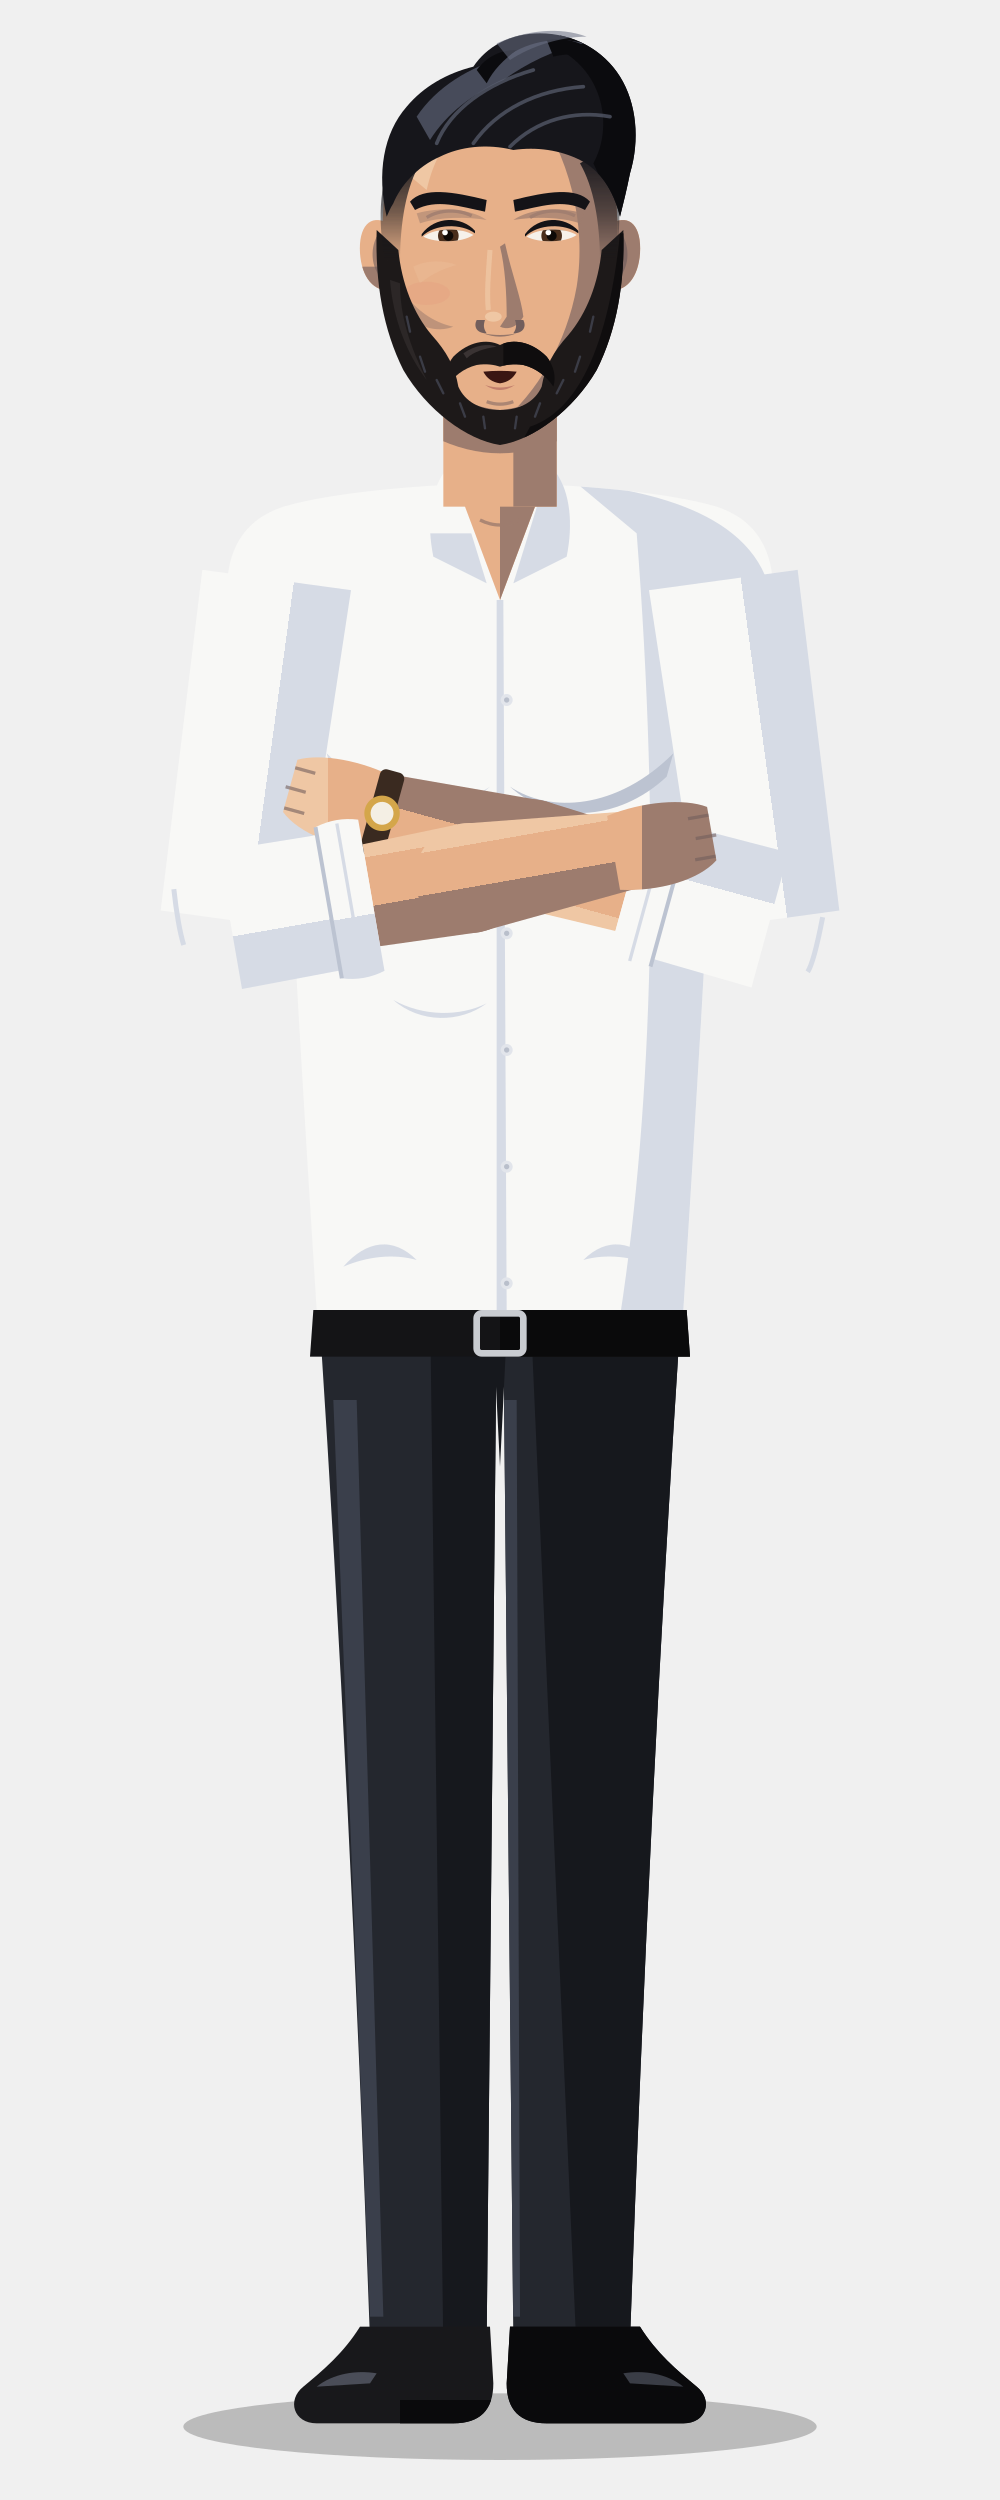
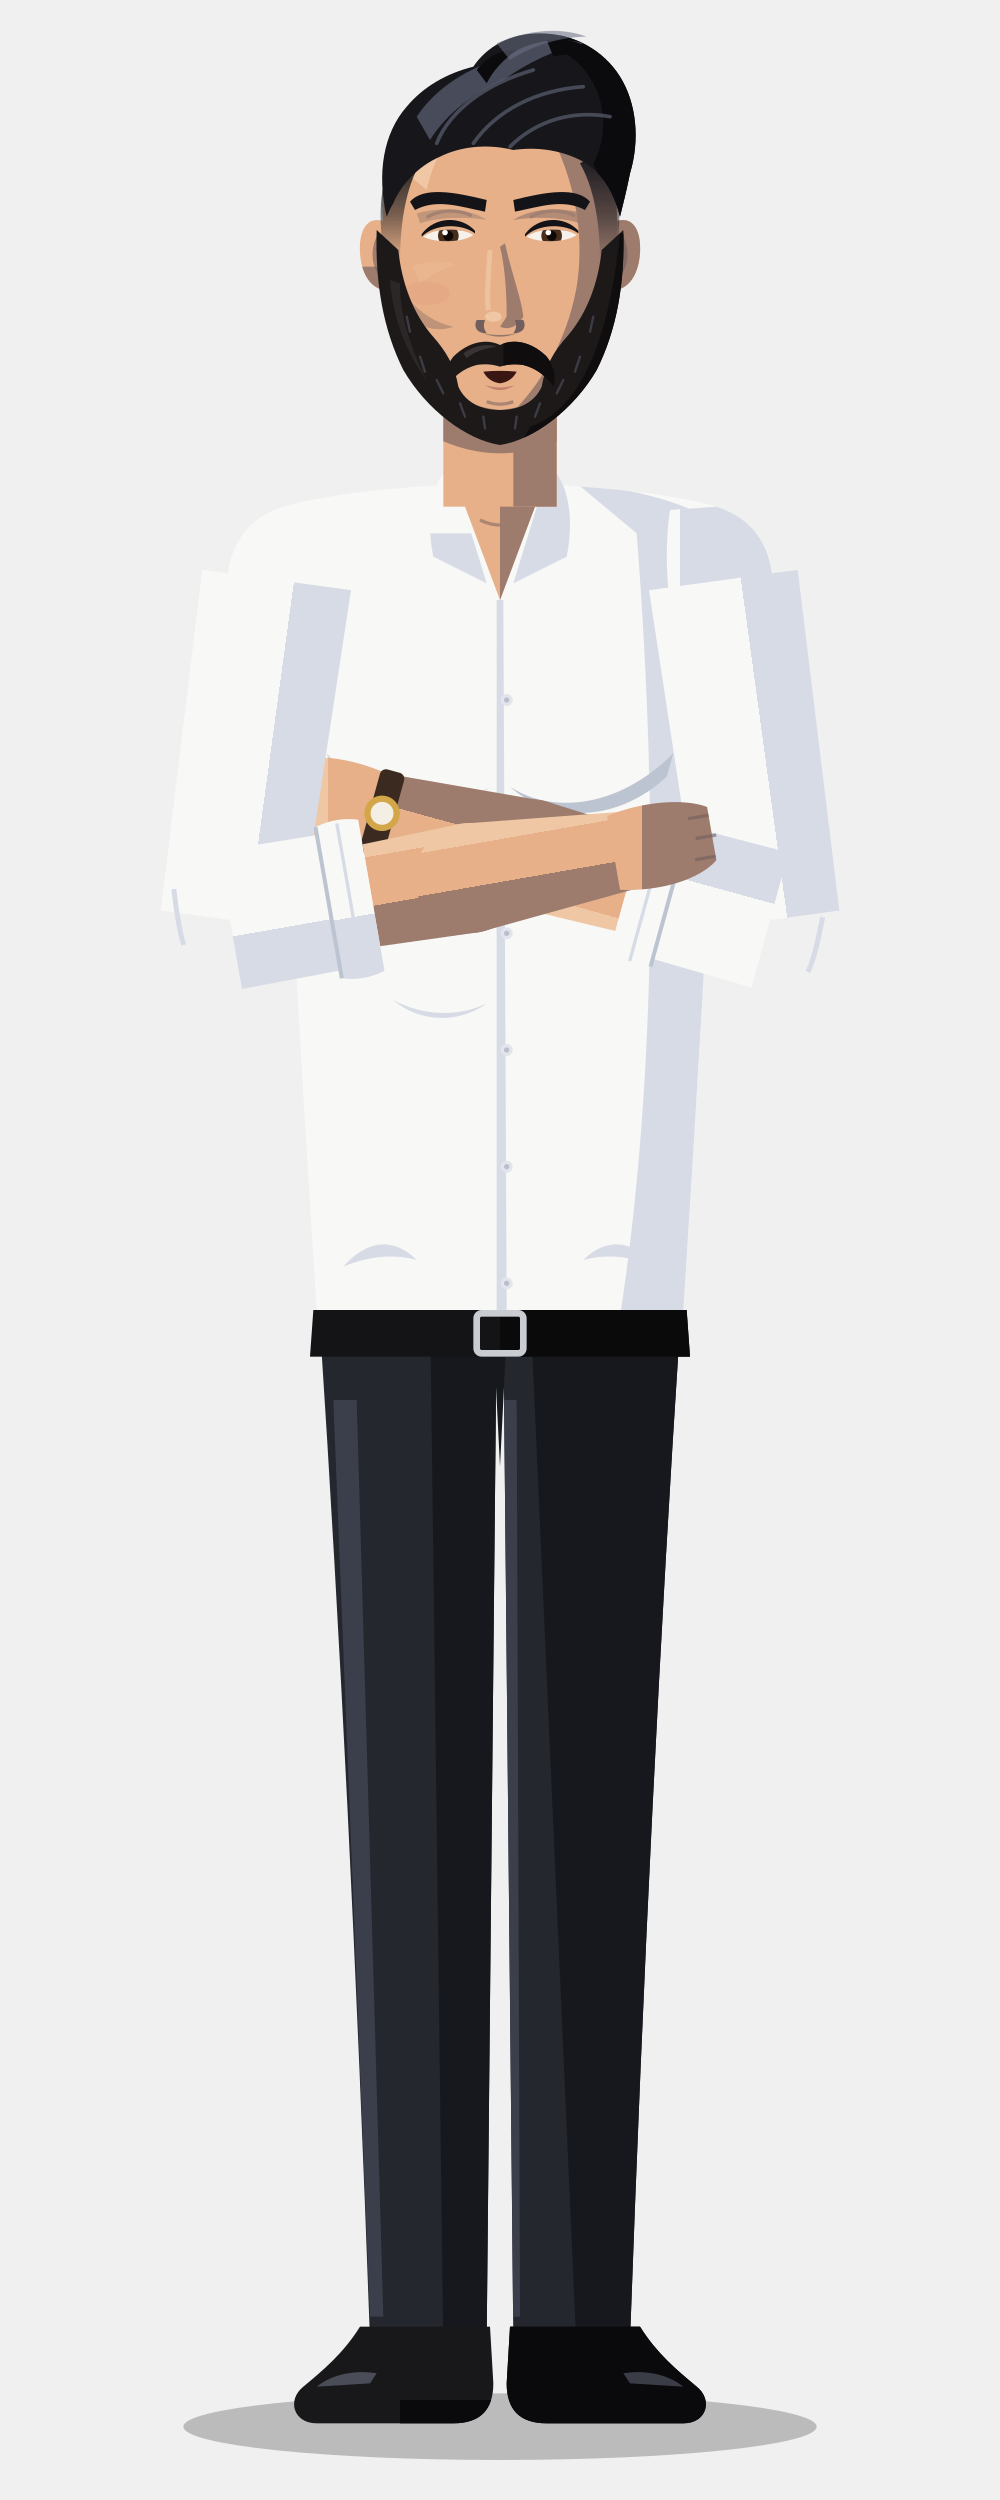
<svg xmlns="http://www.w3.org/2000/svg" viewBox="0 0 600 1500" width="600" height="1500">
  <defs>
    <linearGradient id="fade" x1="0" y1="0" x2="0" y2="1">
      <stop offset="0" stop-color="#16161b" stop-opacity="1" />
      <stop offset="0.55" stop-color="#16161b" stop-opacity="0.55" />
      <stop offset="1" stop-color="#16161b" stop-opacity="0" />
    </linearGradient>
    <clipPath id="c1">
      <path d="M192,796 L298,796 L292,1404 L222,1404 C214,1180 204,980 192,796 Z" />
    </clipPath>
    <clipPath id="c2">
      <path d="M 408,796 L 302,796 L 308,1404 L 378,1404 C 386,1180 396,980 408,796 Z" />
    </clipPath>
    <clipPath id="c3">
      <path d="M216,1396 L294,1396 L296,1430 C296,1446 288,1454 272,1454 L190,1454 C176,1454 172,1440 182,1432 C194,1422 206,1412 216,1396 Z" />
    </clipPath>
    <clipPath id="c4">
      <path d="M 384,1396 L 306,1396 L 304,1430 C 304,1446 312,1454 328,1454 L 410,1454 C 424,1454 428,1440 418,1432 C 406,1422 394,1412 384,1396 Z" />
    </clipPath>
    <clipPath id="c5">
      <path d="M300,290 C268,290 204,294 170,304 C146,312 136,330 136,356 L140,404 C148,432 162,452 172,470 C176,560 182,660 190,786 L410,786 C418,660 424,560 428,470 C438,452 452,432 460,404 L464,356 C464,330 454,312 430,304 C396,294 332,290 300,290 Z" />
    </clipPath>
    <clipPath id="c6">
      <path d="M276,296 L324,296 L300,360 Z" />
    </clipPath>
    <clipPath id="c7">
      <path d="M266,284 C258,296 256,314 260,334 L292,350 L276,298 Z" />
    </clipPath>
    <clipPath id="c8">
      <path d="M 334,284 C 342,296 344,314 340,334 L 308,350 L 324,298 Z" />
    </clipPath>
    <clipPath id="c9">
      <path d="M188,786 L412,786 L414,814 L186,814 Z" />
    </clipPath>
-     <linearGradient id="g10" gradientUnits="userSpaceOnUse" x1="404.9" y1="455.9" x2="491.1" y2="444.1">
-       <stop offset="0" stop-color="#f8f8f6" />
-       <stop offset="0.62" stop-color="#f8f8f6" />
-       <stop offset="0.62" stop-color="#d6dbe5" />
-       <stop offset="1" stop-color="#d6dbe5" />
-     </linearGradient>
-     <linearGradient id="g11" gradientUnits="userSpaceOnUse" x1="108.9" y1="444.1" x2="195.1" y2="455.9">
-       <stop offset="0" stop-color="#f8f8f6" />
-       <stop offset="0.62" stop-color="#f8f8f6" />
-       <stop offset="0.62" stop-color="#d6dbe5" />
-       <stop offset="1" stop-color="#d6dbe5" />
-     </linearGradient>
-     <linearGradient id="g12" gradientUnits="userSpaceOnUse" x1="339.4" y1="551.5" x2="356.4" y2="489.8">
-       <stop offset="0" stop-color="#efc7a4" />
-       <stop offset="0.14" stop-color="#efc7a4" />
-       <stop offset="0.14" stop-color="#e7b089" />
-       <stop offset="0.6" stop-color="#e7b089" />
-       <stop offset="0.6" stop-color="#9d7c6e" />
-       <stop offset="1" stop-color="#9d7c6e" />
-     </linearGradient>
-     <linearGradient id="g13" gradientUnits="userSpaceOnUse" x1="256.1" y1="523.9" x2="270.7" y2="470.9">
-       <stop offset="0" stop-color="#efc7a4" />
-       <stop offset="0.14" stop-color="#efc7a4" />
-       <stop offset="0.14" stop-color="#e7b089" />
-       <stop offset="0.6" stop-color="#e7b089" />
-       <stop offset="0.6" stop-color="#9d7c6e" />
-       <stop offset="1" stop-color="#9d7c6e" />
-     </linearGradient>
-     <linearGradient id="g14" gradientUnits="userSpaceOnUse" x1="415.0" y1="582.1" x2="437.0" y2="502.1">
-       <stop offset="0" stop-color="#f8f8f6" />
-       <stop offset="0.62" stop-color="#f8f8f6" />
-       <stop offset="0.62" stop-color="#d6dbe5" />
-       <stop offset="1" stop-color="#d6dbe5" />
-     </linearGradient>
-     <linearGradient id="g15" gradientUnits="userSpaceOnUse" x1="377.8" y1="576.6" x2="402.2" y2="487.8">
-       <stop offset="0" stop-color="#f8f8f6" />
-       <stop offset="0.62" stop-color="#f8f8f6" />
-       <stop offset="0.62" stop-color="#d6dbe5" />
-       <stop offset="1" stop-color="#d6dbe5" />
-     </linearGradient>
-     <linearGradient id="g16" gradientUnits="userSpaceOnUse" x1="-7.4" y1="27.0" x2="7.4" y2="-27.0">
-       <stop offset="0" stop-color="#efc7a4" />
-       <stop offset="0.14" stop-color="#efc7a4" />
-       <stop offset="0.14" stop-color="#e7b089" />
-       <stop offset="0.6" stop-color="#e7b089" />
-       <stop offset="0.6" stop-color="#9d7c6e" />
-       <stop offset="1" stop-color="#9d7c6e" />
-     </linearGradient>
-     <linearGradient id="g17" gradientUnits="userSpaceOnUse" x1="246.9" y1="500.5" x2="257.9" y2="563.5">
-       <stop offset="0" stop-color="#efc7a4" />
-       <stop offset="0.14" stop-color="#efc7a4" />
-       <stop offset="0.14" stop-color="#e7b089" />
-       <stop offset="0.6" stop-color="#e7b089" />
-       <stop offset="0.6" stop-color="#9d7c6e" />
-       <stop offset="1" stop-color="#9d7c6e" />
-     </linearGradient>
-     <linearGradient id="g18" gradientUnits="userSpaceOnUse" x1="332.1" y1="490.1" x2="341.6" y2="544.3">
-       <stop offset="0" stop-color="#efc7a4" />
-       <stop offset="0.14" stop-color="#efc7a4" />
-       <stop offset="0.14" stop-color="#e7b089" />
-       <stop offset="0.6" stop-color="#e7b089" />
-       <stop offset="0.6" stop-color="#9d7c6e" />
-       <stop offset="1" stop-color="#9d7c6e" />
-     </linearGradient>
-     <linearGradient id="g19" gradientUnits="userSpaceOnUse" x1="166.8" y1="504.8" x2="181.2" y2="586.6">
-       <stop offset="0" stop-color="#f8f8f6" />
-       <stop offset="0.62" stop-color="#f8f8f6" />
-       <stop offset="0.62" stop-color="#d6dbe5" />
-       <stop offset="1" stop-color="#d6dbe5" />
-     </linearGradient>
-     <linearGradient id="g20" gradientUnits="userSpaceOnUse" x1="202.1" y1="494.1" x2="217.9" y2="584.7">
-       <stop offset="0" stop-color="#f8f8f6" />
-       <stop offset="0.62" stop-color="#f8f8f6" />
-       <stop offset="0.62" stop-color="#d6dbe5" />
-       <stop offset="1" stop-color="#d6dbe5" />
-     </linearGradient>
-     <linearGradient id="g21" gradientUnits="userSpaceOnUse" x1="4.8" y1="-27.6" x2="-4.8" y2="27.6">
-       <stop offset="0" stop-color="#efc7a4" />
-       <stop offset="0.14" stop-color="#efc7a4" />
-       <stop offset="0.14" stop-color="#e7b089" />
-       <stop offset="0.6" stop-color="#e7b089" />
-       <stop offset="0.6" stop-color="#9d7c6e" />
-       <stop offset="1" stop-color="#9d7c6e" />
-     </linearGradient>
-     <clipPath id="c22">
+     <clipPath id="c10">
+       <path d="M170,304 C146,312 136,330 136,356 L140,404 C152,410 174,406 190,392 C200,370 202,332 198,306 Z" />
+     </clipPath>
+     <clipPath id="c11">
+       <path d="M 430,304 C 454,312 464,330 464,356 L 460,404 C 448,410 426,406 410,392 C 400,370 398,332 402,306 Z" />
+     </clipPath>
+     <clipPath id="c12">
      <path d="M233,134 C222,128 215,136 216,152 C217,166 224,176 236,174 Z" />
    </clipPath>
-     <clipPath id="c23">
+     <clipPath id="c13">
      <path d="M 367,134 C 378,128 385,136 384,152 C 383,166 376,176 364,174 Z" />
    </clipPath>
-     <clipPath id="c24">
+     <clipPath id="c14">
      <path d="M266,220 L266,304 L334,304 L334,220 Z" />
    </clipPath>
-     <clipPath id="c25">
+     <clipPath id="c15">
      <path d="M300,64 C341,64 369,88 370,126 C372,152 368,176 360,196 L351,214 C340,232 322,244 300,246 C278,244 260,232 249,214 L240,196 C232,176 228,152 230,126 C231,88 259,64 300,64 Z" />
    </clipPath>
-     <clipPath id="c26">
+     <clipPath id="c16">
      <path d="M254,142 C261,136.5 277,136.5 284,141 C277,145.85 261,145.85 254,142 Z" />
    </clipPath>
-     <clipPath id="c27">
+     <clipPath id="c17">
      <path d="M316,142 C323,136.5 339,136.5 346,141 C339,145.85 323,145.85 316,142 Z" />
    </clipPath>
-     <clipPath id="c28">
+     <clipPath id="c18">
      <path d="M226,138 C225,170 230,198 242,222 C256,246 280,264 300,267 C320,264 344,246 358,222 C370,198 375,170 374,138 L361,150 C359,170 352,188 341,201 C332,211 327,220 325,232 C321,241 312,246 300,246 C288,246 279,241 275,232 C273,220 268,211 259,201 C248,188 241,170 239,150 Z" />
    </clipPath>
-     <clipPath id="c29">
+     <clipPath id="c19">
      <path d="M272,214 C281,205 292,203 300,207 C308,203 319,205 328,214 C332,219 334,226 332,232 C328,226 322,221 314,219 C308,218 303,219 300,220 C297,219 292,218 286,219 C278,221 272,226 268,232 C266,226 268,219 272,214 Z" />
    </clipPath>
-     <clipPath id="c30">
+     <clipPath id="c20">
      <path d="M290,223 Q300,222 310,223 Q307,229 300,230 Q293,229 290,223 Z" />
    </clipPath>
-     <clipPath id="c31">
+     <clipPath id="c21">
      <path d="M232,130 C226,104 230,80 244,64 C254,52 268,44 284,40 C292,28 306,20 324,20 C344,20 362,30 372,46 C382,62 384,84 378,104 C376,114 374,122 372,130 C368,114 360,102 348,96 C336,90 322,88 308,90 C292,86 276,88 264,94 C250,100 240,112 236,122 C234,125 233,128 232,130 Z" />
    </clipPath>
+     <linearGradient id="g22" gradientUnits="userSpaceOnUse" x1="404.9" y1="455.9" x2="491.1" y2="444.1">
+       <stop offset="0" stop-color="#f8f8f6" />
+       <stop offset="0.62" stop-color="#f8f8f6" />
+       <stop offset="0.62" stop-color="#d6dbe5" />
+       <stop offset="1" stop-color="#d6dbe5" />
+     </linearGradient>
+     <linearGradient id="g23" gradientUnits="userSpaceOnUse" x1="339.4" y1="551.5" x2="356.4" y2="489.8">
+       <stop offset="0" stop-color="#efc7a4" />
+       <stop offset="0.14" stop-color="#efc7a4" />
+       <stop offset="0.14" stop-color="#e7b089" />
+       <stop offset="0.6" stop-color="#e7b089" />
+       <stop offset="0.6" stop-color="#9d7c6e" />
+       <stop offset="1" stop-color="#9d7c6e" />
+     </linearGradient>
+     <linearGradient id="g24" gradientUnits="userSpaceOnUse" x1="256.1" y1="523.9" x2="270.7" y2="470.9">
+       <stop offset="0" stop-color="#efc7a4" />
+       <stop offset="0.14" stop-color="#efc7a4" />
+       <stop offset="0.14" stop-color="#e7b089" />
+       <stop offset="0.6" stop-color="#e7b089" />
+       <stop offset="0.6" stop-color="#9d7c6e" />
+       <stop offset="1" stop-color="#9d7c6e" />
+     </linearGradient>
+     <linearGradient id="g25" gradientUnits="userSpaceOnUse" x1="415.0" y1="582.1" x2="437.0" y2="502.1">
+       <stop offset="0" stop-color="#f8f8f6" />
+       <stop offset="0.62" stop-color="#f8f8f6" />
+       <stop offset="0.62" stop-color="#d6dbe5" />
+       <stop offset="1" stop-color="#d6dbe5" />
+     </linearGradient>
+     <linearGradient id="g26" gradientUnits="userSpaceOnUse" x1="377.8" y1="576.6" x2="402.2" y2="487.8">
+       <stop offset="0" stop-color="#f8f8f6" />
+       <stop offset="0.62" stop-color="#f8f8f6" />
+       <stop offset="0.62" stop-color="#d6dbe5" />
+       <stop offset="1" stop-color="#d6dbe5" />
+     </linearGradient>
+     <linearGradient id="g27" gradientUnits="userSpaceOnUse" x1="-7.4" y1="27.0" x2="7.4" y2="-27.0">
+       <stop offset="0" stop-color="#efc7a4" />
+       <stop offset="0.14" stop-color="#efc7a4" />
+       <stop offset="0.14" stop-color="#e7b089" />
+       <stop offset="0.6" stop-color="#e7b089" />
+       <stop offset="0.6" stop-color="#9d7c6e" />
+       <stop offset="1" stop-color="#9d7c6e" />
+     </linearGradient>
+     <linearGradient id="g28" gradientUnits="userSpaceOnUse" x1="108.9" y1="444.1" x2="195.1" y2="455.9">
+       <stop offset="0" stop-color="#f8f8f6" />
+       <stop offset="0.62" stop-color="#f8f8f6" />
+       <stop offset="0.62" stop-color="#d6dbe5" />
+       <stop offset="1" stop-color="#d6dbe5" />
+     </linearGradient>
+     <linearGradient id="g29" gradientUnits="userSpaceOnUse" x1="246.9" y1="500.5" x2="257.9" y2="563.5">
+       <stop offset="0" stop-color="#efc7a4" />
+       <stop offset="0.14" stop-color="#efc7a4" />
+       <stop offset="0.14" stop-color="#e7b089" />
+       <stop offset="0.6" stop-color="#e7b089" />
+       <stop offset="0.6" stop-color="#9d7c6e" />
+       <stop offset="1" stop-color="#9d7c6e" />
+     </linearGradient>
+     <linearGradient id="g30" gradientUnits="userSpaceOnUse" x1="332.1" y1="490.1" x2="341.6" y2="544.3">
+       <stop offset="0" stop-color="#efc7a4" />
+       <stop offset="0.14" stop-color="#efc7a4" />
+       <stop offset="0.14" stop-color="#e7b089" />
+       <stop offset="0.6" stop-color="#e7b089" />
+       <stop offset="0.6" stop-color="#9d7c6e" />
+       <stop offset="1" stop-color="#9d7c6e" />
+     </linearGradient>
+     <linearGradient id="g31" gradientUnits="userSpaceOnUse" x1="166.8" y1="504.8" x2="181.2" y2="586.6">
+       <stop offset="0" stop-color="#f8f8f6" />
+       <stop offset="0.62" stop-color="#f8f8f6" />
+       <stop offset="0.62" stop-color="#d6dbe5" />
+       <stop offset="1" stop-color="#d6dbe5" />
+     </linearGradient>
+     <linearGradient id="g32" gradientUnits="userSpaceOnUse" x1="202.1" y1="494.1" x2="217.9" y2="584.7">
+       <stop offset="0" stop-color="#f8f8f6" />
+       <stop offset="0.62" stop-color="#f8f8f6" />
+       <stop offset="0.62" stop-color="#d6dbe5" />
+       <stop offset="1" stop-color="#d6dbe5" />
+     </linearGradient>
+     <linearGradient id="g33" gradientUnits="userSpaceOnUse" x1="4.8" y1="-27.6" x2="-4.8" y2="27.6">
+       <stop offset="0" stop-color="#efc7a4" />
+       <stop offset="0.14" stop-color="#efc7a4" />
+       <stop offset="0.14" stop-color="#e7b089" />
+       <stop offset="0.6" stop-color="#e7b089" />
+       <stop offset="0.6" stop-color="#9d7c6e" />
+       <stop offset="1" stop-color="#9d7c6e" />
+     </linearGradient>
  </defs>
  <ellipse cx="300" cy="1456" rx="190" ry="20" fill="#000" opacity="0.22" />
  <path d="M192,796 L298,796 L292,1404 L222,1404 C214,1180 204,980 192,796 Z" fill="#24272e" />
  <g clip-path="url(#c1)">
    <path d="M258,780 L304,780 L300,1412 L266,1412 Z" fill="#16181d" />
    <path d="M200,840 L214,840 L230,1390 L222,1390 Z" fill="#3a3f4b" />
  </g>
  <path d="M 408,796 L 302,796 L 308,1404 L 378,1404 C 386,1180 396,980 408,796 Z" fill="#24272e" />
  <g clip-path="url(#c2)">
    <path d="M318,780 L420,780 L420,1412 L346,1412 Z" fill="#16181d" />
    <path d="M 310,840 L 302,840 L 306,1390 L 312,1390 Z" fill="#3a3f4b" />
  </g>
  <path d="M296,800 L300,880 L304,800 Z" fill="#16181d" />
  <path d="M216,1396 L294,1396 L296,1430 C296,1446 288,1454 272,1454 L190,1454 C176,1454 172,1440 182,1432 C194,1422 206,1412 216,1396 Z" fill="#18181b" />
  <g clip-path="url(#c3)">
    <path d="M240,1440 L300,1440 L300,1460 L240,1460 Z" fill="#0a0a0c" />
    <path d="M190,1432 C200,1424 214,1422 226,1424 L222,1430 Z" fill="#4a4d58" />
  </g>
  <path d="M 384,1396 L 306,1396 L 304,1430 C 304,1446 312,1454 328,1454 L 410,1454 C 424,1454 428,1440 418,1432 C 406,1422 394,1412 384,1396 Z" fill="#18181b" />
  <g clip-path="url(#c4)">
    <path d="M300,1380 L440,1380 L440,1460 L300,1460 Z" fill="#0a0a0c" />
    <path d="M 410,1432 C 400,1424 386,1422 374,1424 L 378,1430 Z" fill="#3a3d46" />
  </g>
  <path d="M300,290 C268,290 204,294 170,304 C146,312 136,330 136,356 L140,404 C148,432 162,452 172,470 C176,560 182,660 190,786 L410,786 C418,660 424,560 428,470 C438,452 452,432 460,404 L464,356 C464,330 454,312 430,304 C396,294 332,290 300,290 Z" fill="#f8f8f6" />
  <g clip-path="url(#c5)">
    <path d="M346,290 C406,296 466,316 464,374 C460,422 444,450 430,474 L414,790 L372,790 C392,660 396,500 382,320 Z" fill="#d6dbe5" />
    <path d="M138,392 C148,428 162,452 174,472 L184,472 C172,448 160,422 150,392 Z" fill="#d6dbe5" />
  </g>
  <path d="M196,452 C230,486 270,488 294,472 C270,494 230,494 200,466 Z" fill="#d6dbe5" />
  <path d="M404,452 C370,486 330,488 306,472 C330,494 370,494 400,466 Z" fill="#bcc3d1" />
  <path d="M236,600 C254,610 276,610 292,602 C276,614 252,614 236,600 Z" fill="#d6dbe5" />
  <path d="M206,760 C220,744 236,742 250,756 C236,752 220,754 206,760 Z" fill="#d6dbe5" />
  <path d="M350,756 C364,742 380,744 394,760 C380,754 364,752 350,756 Z" fill="#d6dbe5" />
  <path d="M238,520 C256,530 276,530 292,522 C276,534 254,534 238,520 Z" fill="#d6dbe5" />
  <path d="M276,296 L324,296 L300,360 Z" fill="#e7b089" />
  <g clip-path="url(#c6)">
    <path d="M300,290 L330,290 L300,364 Z" fill="#9d7c6e" />
  </g>
  <path d="M288,312 Q300,318 312,312" fill="none" stroke="#9d7c6e" stroke-width="2" opacity="0.8" />
  <path d="M266,284 C258,296 256,314 260,334 L292,350 L276,298 Z" fill="#f8f8f6" />
  <g clip-path="url(#c7)">
    <path d="M256,320 L292,320 L292,352 L256,352 Z" fill="#d6dbe5" />
  </g>
  <path d="M 334,284 C 342,296 344,314 340,334 L 308,350 L 324,298 Z" fill="#f8f8f6" />
  <g clip-path="url(#c8)">
    <path d="M 334,284 C 342,296 344,314 340,334 L 308,350 L 324,298 Z" fill="#d6dbe5" />
  </g>
  <path d="M268,286 Q300,280 332,286 L326,292 Q300,288 274,292 Z" fill="#d6dbe5" />
  <path d="M298,360 L302,360 L304,786 L298,786 Z" fill="#d6dbe5" />
  <circle cx="304" cy="420" r="3.6" fill="#e2e5eb" />
  <circle cx="304" cy="420" r="1.6" fill="#b9bfcb" />
  <circle cx="304" cy="490" r="3.6" fill="#e2e5eb" />
  <circle cx="304" cy="490" r="1.6" fill="#b9bfcb" />
  <circle cx="304" cy="560" r="3.6" fill="#e2e5eb" />
  <circle cx="304" cy="560" r="1.6" fill="#b9bfcb" />
  <circle cx="304" cy="630" r="3.6" fill="#e2e5eb" />
  <circle cx="304" cy="630" r="1.6" fill="#b9bfcb" />
  <circle cx="304" cy="700" r="3.6" fill="#e2e5eb" />
  <circle cx="304" cy="700" r="1.6" fill="#b9bfcb" />
  <circle cx="304" cy="770" r="3.6" fill="#e2e5eb" />
  <circle cx="304" cy="770" r="1.6" fill="#b9bfcb" />
  <path d="M188,786 L412,786 L414,814 L186,814 Z" fill="#141416" />
  <g clip-path="url(#c9)">
    <path d="M300,780 L420,780 L420,820 L300,820 Z" fill="#0a0a0b" />
  </g>
  <rect x="286" y="788" width="28" height="24" rx="3" fill="none" stroke="#c9ccd1" stroke-width="4" />
-   <path d="M389.4,354.1 L420.4,557.7 L503.6,546.3 L478.6,341.9 Z" fill="url(#g10)" />
-   <path d="M121.4,341.9 L96.4,546.3 L179.6,557.7 L210.6,354.1 Z" fill="url(#g11)" />
-   <path d="M369.2,558.6 L309.6,544.3 L327.1,480.7 L385.7,498.9 Z" fill="url(#g12)" />
-   <circle cx="318.3" cy="512.5" r="33.0" fill="url(#g13)" />
-   <path d="M309.6,544.3 L202.7,503.5 L214.3,461.1 L327.1,480.7 Z" fill="url(#g13)" />
-   <path d="M450.9,592.5 L379.1,571.7 L400.9,492.7 L473.1,511.5 Z" fill="url(#g14)" />
-   <path d="M414.7,491.3 Q403.3,484.0 389.7,484.4 L365.3,573.1 Q376.7,580.4 390.3,580.0 Z" fill="url(#g15)" />
-   <path d="M414.7,491.3 L390.3,580.0" stroke="#bcc3d1" stroke-width="2.4" />
-   <path d="M402.2,487.8 L377.8,576.6" stroke="#d6dbe5" stroke-width="2" />
-   <path d="M484.6,583.1 q3.7,-5.5 9.0,-32.8" fill="none" stroke="#d6dbe5" stroke-width="3" />
-   <g transform="translate(222.0,486.0) rotate(105.4)">
-     <g transform="scale(-1.25,1.25)">
-       <path d="M-18,-8 C-22,10 -20,30 -12,40 L14,40 C20,30 22,10 18,-8 Z" fill="url(#g16)" />
-       <path d="M-10,30 L-10,40 M0,32 L0,42 M10,30 L10,40" fill="none" stroke="#725e5c" stroke-width="1.6" opacity="0.6" />
-       <rect x="-21" y="-12" width="42" height="12" rx="3" fill="#3a2a20" />
-       <circle cx="0" cy="-6" r="8.5" fill="#d4a64a" />
-       <circle cx="0" cy="-6" r="5.5" fill="#f4efe4" />
-     </g>
-   </g>
-   <path d="M217.5,506.6 L276.3,494.3 L287.6,559.3 L228.1,567.7 Z" fill="url(#g17)" />
-   <circle cx="282.0" cy="526.8" r="33.0" fill="url(#g18)" />
-   <path d="M276.3,494.3 L388.0,485.9 L395.6,529.3 L287.6,559.3 Z" fill="url(#g18)" />
-   <path d="M130.8,510.6 L202.9,499.0 L217.1,579.8 L145.2,593.4 Z" fill="url(#g19)" />
-   <path d="M205.1,587.0 Q218.6,588.7 230.7,582.5 L214.9,491.8 Q201.4,490.1 189.3,496.3 Z" fill="url(#g20)" />
-   <path d="M205.1,587.0 L189.3,496.3" stroke="#bcc3d1" stroke-width="2.4" />
-   <path d="M217.9,584.7 L202.1,494.1" stroke="#d6dbe5" stroke-width="2" />
-   <path d="M104.3,533.5 q2.4,21.8 5.9,33.5" fill="none" stroke="#d6dbe5" stroke-width="3" />
-   <g transform="translate(378.0,510.0) rotate(-99.9)">
-     <g transform="scale(1.25,1.25)">
-       <path d="M-18,-8 C-22,10 -20,30 -12,40 L14,40 C20,30 22,10 18,-8 Z" fill="url(#g21)" />
-       <path d="M-10,30 L-10,40 M0,32 L0,42 M10,30 L10,40" fill="none" stroke="#725e5c" stroke-width="1.6" opacity="0.6" />
-     </g>
+   <path d="M170,304 C146,312 136,330 136,356 L140,404 C152,410 174,406 190,392 C200,370 202,332 198,306 Z" fill="#f8f8f6" />
+   <path d="M 430,304 C 454,312 464,330 464,356 L 460,404 C 448,410 426,406 410,392 C 400,370 398,332 402,306 Z" fill="#f8f8f6" />
+   <g clip-path="url(#c11)">
+     <path d="M408,290 L470,290 L470,420 L408,420 Z" fill="#d6dbe5" />
  </g>
  <path d="M233,134 C222,128 215,136 216,152 C217,166 224,176 236,174 Z" fill="#e7b089" />
-   <g clip-path="url(#c22)">
+   <g clip-path="url(#c12)">
    <path d="M200,160 L240,160 L240,190 L200,190 Z" fill="#9d7c6e" />
  </g>
  <path d="M 367,134 C 378,128 385,136 384,152 C 383,166 376,176 364,174 Z" fill="#e7b089" />
-   <g clip-path="url(#c23)">
+   <g clip-path="url(#c13)">
    <path d="M360,120 L400,120 L400,190 L360,190 Z" fill="#9d7c6e" />
  </g>
  <path d="M226,142 C222,150 223,160 228,166 L230,164 C227,158 226,150 229,144 Z" fill="#725e5c" opacity="0.6" />
  <path d="M 374,142 C 378,150 377,160 372,166 L 370,164 C 373,158 374,150 371,144 Z" fill="#725e5c" opacity="0.7" />
  <path d="M266,220 L266,304 L334,304 L334,220 Z" fill="#e7b089" />
-   <g clip-path="url(#c24)">
+   <g clip-path="url(#c14)">
    <path d="M308,210 L340,210 L340,310 L308,310 Z" fill="#9d7c6e" />
    <path d="M260,210 L340,210 L340,262 Q300,282 260,262 Z" fill="#9d7c6e" />
  </g>
  <path d="M300,64 C341,64 369,88 370,126 C372,152 368,176 360,196 L351,214 C340,232 322,244 300,246 C278,244 260,232 249,214 L240,196 C232,176 228,152 230,126 C231,88 259,64 300,64 Z" fill="#e7b089" />
-   <g clip-path="url(#c25)">
+   <g clip-path="url(#c15)">
    <path d="M318,60 C352,70 376,96 376,130 C378,170 368,204 350,228 C336,244 318,252 300,254 C322,236 340,206 346,172 C352,134 342,94 318,60 Z" fill="#9d7c6e" />
    <path d="M244,104 C250,86 264,74 282,70 C268,82 260,96 256,114 Z" fill="#efc7a4" />
  </g>
  <path d="M248,160 C256,156 266,156 274,159 C266,161 258,165 252,170 Z" fill="#efc7a4" opacity="0.25" />
  <path d="M244,178 C252,188 262,194 272,196 C262,200 250,196 244,188 Z" fill="#9d7c6e" opacity="0.55" />
  <ellipse cx="256" cy="176" rx="14" ry="7" fill="#e07e70" opacity="0.14" />
  <path d="M246,121 C254,112 272,115 292,120 L291,127 C276,124 262,119 249,126 Z" fill="#141317" />
  <path d="M 354,121 C 346,112 328,115 308,120 L 309,127 C 324,124 338,119 351,126 Z" fill="#141317" />
  <path d="M250,128 C264,124 282,125 292,132 C280,130 264,130 252,134 Z" fill="#9d7c6e" opacity="0.5" />
  <path d="M 350,128 C 336,124 318,125 308,132 C 320,130 336,130 348,134 Z" fill="#9d7c6e" opacity="0.7" />
  <path d="M254,142 C261,136.5 277,136.5 284,141 C277,145.85 261,145.85 254,142 Z" fill="#f6f1ea" />
-   <g clip-path="url(#c26)">
+   <g clip-path="url(#c16)">
    <circle cx="269" cy="141.5" r="6.2" fill="#4a2e1c" />
    <circle cx="269" cy="141.5" r="3" fill="#0e0907" />
    <circle cx="267" cy="139.5" r="1.7" fill="#fff" />
    <rect x="249" y="120" width="40" height="18.5" fill="#000" opacity="0.14" />
  </g>
  <path d="M253,142 C261,134.0 277,134.0 285,140 L285,138.5 C277,129.5 261,129.5 253,140.5 Z" fill="#141317" />
  <path d="M256,130.5 C264,125.5 275,125.5 283,129.5" fill="none" stroke="#9d7c6e" stroke-width="2" opacity="0.8" />
  <path d="M316,142 C323,136.5 339,136.5 346,141 C339,145.85 323,145.85 316,142 Z" fill="#f6f1ea" />
-   <g clip-path="url(#c27)">
+   <g clip-path="url(#c17)">
    <circle cx="331" cy="141.5" r="6.2" fill="#4a2e1c" />
    <circle cx="331" cy="141.5" r="3" fill="#0e0907" />
    <circle cx="329" cy="139.5" r="1.7" fill="#fff" />
    <rect x="311" y="120" width="40" height="18.5" fill="#000" opacity="0.14" />
  </g>
  <path d="M315,142 C323,134.0 339,134.0 347,140 L347,138.5 C339,129.5 323,129.5 315,140.5 Z" fill="#141317" />
  <path d="M318,130.5 C326,125.5 337,125.5 345,129.5" fill="none" stroke="#9d7c6e" stroke-width="2" opacity="0.8" />
  <path d="M303,146 C307,164 313,180 314,190 C310,197 304,198 300,196 L304,190 C304,176 303,160 300,148 Z" fill="#9d7c6e" />
  <path d="M286,192 C284,196 286,200 292,200 C290,197 290,195 291,192 Z" fill="#725e5c" />
  <path d="M314,192 C316,196 314,200 308,200 C310,197 310,195 309,192 Z" fill="#725e5c" />
  <path d="M290,200 Q300,204 310,200 Q300,202 290,200 Z" fill="#725e5c" opacity="0.7" />
  <ellipse cx="296" cy="190" rx="5" ry="3" fill="#efc7a4" />
  <path d="M294,150 C293,164 292,176 293,186" fill="none" stroke="#efc7a4" stroke-width="3" opacity="0.8" />
  <path d="M226,138 C225,170 230,198 242,222 C256,246 280,264 300,267 C320,264 344,246 358,222 C370,198 375,170 374,138 L361,150 C359,170 352,188 341,201 C332,211 327,220 325,232 C321,241 312,246 300,246 C288,246 279,241 275,232 C273,220 268,211 259,201 C248,188 241,170 239,150 Z" fill="#1d1919" />
-   <g clip-path="url(#c28)">
+   <g clip-path="url(#c18)">
    <path d="M318,256 C342,248 364,218 372,140 L390,140 L390,290 L300,290 Z" fill="#0f0d0e" />
    <path d="M234,168 C236,192 244,212 256,228 C246,208 240,190 240,170 Z" fill="#2c2727" />
  </g>
  <path d="M252,214 l3,9" fill="none" stroke="#474b5a" stroke-width="1.4" stroke-linecap="round" stroke-linejoin="round" opacity="0.7" />
  <path d="M262,228 l4,8" fill="none" stroke="#474b5a" stroke-width="1.4" stroke-linecap="round" stroke-linejoin="round" opacity="0.7" />
  <path d="M276,242 l3,8" fill="none" stroke="#474b5a" stroke-width="1.4" stroke-linecap="round" stroke-linejoin="round" opacity="0.7" />
  <path d="M290,250 l1,7" fill="none" stroke="#474b5a" stroke-width="1.4" stroke-linecap="round" stroke-linejoin="round" opacity="0.7" />
  <path d="M244,190 l2,9" fill="none" stroke="#474b5a" stroke-width="1.4" stroke-linecap="round" stroke-linejoin="round" opacity="0.7" />
  <path d="M310,250 l-1,7" fill="none" stroke="#474b5a" stroke-width="1.4" stroke-linecap="round" stroke-linejoin="round" opacity="0.7" />
  <path d="M324,242 l-3,8" fill="none" stroke="#474b5a" stroke-width="1.4" stroke-linecap="round" stroke-linejoin="round" opacity="0.7" />
  <path d="M338,228 l-4,8" fill="none" stroke="#474b5a" stroke-width="1.4" stroke-linecap="round" stroke-linejoin="round" opacity="0.7" />
  <path d="M348,214 l-3,9" fill="none" stroke="#474b5a" stroke-width="1.4" stroke-linecap="round" stroke-linejoin="round" opacity="0.7" />
  <path d="M356,190 l-2,9" fill="none" stroke="#474b5a" stroke-width="1.4" stroke-linecap="round" stroke-linejoin="round" opacity="0.7" />
  <path d="M272,214 C281,205 292,203 300,207 C308,203 319,205 328,214 C332,219 334,226 332,232 C328,226 322,221 314,219 C308,218 303,219 300,220 C297,219 292,218 286,219 C278,221 272,226 268,232 C266,226 268,219 272,214 Z" fill="#1d1919" />
-   <g clip-path="url(#c29)">
+   <g clip-path="url(#c19)">
    <path d="M302,200 L340,200 L340,236 L302,236 Z" fill="#0f0d0e" />
    <path d="M278,212 C285,207 293,206 298,208 C291,209 284,211 280,215 Z" fill="#3a3333" />
  </g>
  <path d="M290,223 Q300,222 310,223 Q307,229 300,230 Q293,229 290,223 Z" fill="#3a1612" />
-   <g clip-path="url(#c30)">
+   <g clip-path="url(#c20)">
    <rect x="278" y="218" width="44" height="3" fill="#f1ece4" />
  </g>
  <path d="M291,231 Q300,237 309,231 Q300,234 291,231 Z" fill="#c27f6c" />
  <path d="M292,241 Q300,244 308,241" fill="none" stroke="#9d7c6e" stroke-width="2" opacity="0.8" />
  <path d="M231,156 C226,130 228,106 238,90 L252,98 C244,112 240,132 240,158 Z" fill="url(#fade)" />
  <path d="M 369,156 C 374,130 372,106 362,90 L 348,98 C 356,112 360,132 360,158 Z" fill="url(#fade)" />
  <path d="M232,130 C226,104 230,80 244,64 C254,52 268,44 284,40 C292,28 306,20 324,20 C344,20 362,30 372,46 C382,62 384,84 378,104 C376,114 374,122 372,130 C368,114 360,102 348,96 C336,90 322,88 308,90 C292,86 276,88 264,94 C250,100 240,112 236,122 C234,125 233,128 232,130 Z" fill="#16161b" />
-   <g clip-path="url(#c31)">
+   <g clip-path="url(#c21)">
    <path d="M336,18 C368,24 388,52 384,84 C382,104 376,118 372,132 L356,98 C368,76 362,44 336,30 Z" fill="#0b0b0e" />
    <path d="M250,70 C262,52 282,40 304,34 C318,24 336,22 350,26 C332,30 316,38 302,48 C284,56 268,68 258,84 Z" fill="#474b5a" />
  </g>
  <path d="M262,86 C270,66 292,50 320,42" fill="none" stroke="#5a5f70" stroke-width="2.2" stroke-linecap="round" stroke-linejoin="round" opacity="0.7" />
  <path d="M284,86 C298,66 322,54 350,52" fill="none" stroke="#5a5f70" stroke-width="2.2" stroke-linecap="round" stroke-linejoin="round" opacity="0.7" />
  <path d="M306,88 C322,72 344,66 366,70" fill="none" stroke="#5a5f70" stroke-width="2.2" stroke-linecap="round" stroke-linejoin="round" opacity="0.7" />
  <path d="M286,42 C292,34 300,30 310,30 C302,36 296,42 292,50 Z" fill="#0b0b0e" />
  <path d="M328,24 C340,22 352,26 360,34 C350,32 340,32 332,34 Z" fill="#0b0b0e" />
  <path d="M298,26 C316,18 336,16 352,22 C336,22 318,28 306,36 Z" fill="#6a7083" opacity="0.55" />
+   <path d="M389.4,354.1 L420.4,557.7 L503.6,546.3 L478.6,341.9 Z" fill="url(#g22)" />
+   <path d="M369.2,558.6 L309.6,544.3 L327.1,480.7 L385.7,498.9 Z" fill="url(#g23)" />
+   <circle cx="318.3" cy="512.5" r="33.0" fill="url(#g24)" />
+   <path d="M309.6,544.3 L202.7,503.5 L214.3,461.1 L327.1,480.7 Z" fill="url(#g24)" />
+   <path d="M450.9,592.5 L379.1,571.7 L400.9,492.7 L473.1,511.5 Z" fill="url(#g25)" />
+   <path d="M414.7,491.3 Q403.3,484.0 389.7,484.4 L365.3,573.1 Q376.7,580.4 390.3,580.0 Z" fill="url(#g26)" />
+   <path d="M414.7,491.3 L390.3,580.0" stroke="#bcc3d1" stroke-width="2.4" />
+   <path d="M402.2,487.8 L377.8,576.6" stroke="#d6dbe5" stroke-width="2" />
+   <path d="M484.6,583.1 q3.7,-5.5 9.0,-32.8" fill="none" stroke="#d6dbe5" stroke-width="3" />
+   <g transform="translate(222.0,486.0) rotate(105.4)">
+     <g transform="scale(-1.25,1.25)">
+       <path d="M-18,-8 C-22,10 -20,30 -12,40 L14,40 C20,30 22,10 18,-8 Z" fill="url(#g27)" />
+       <path d="M-10,30 L-10,40 M0,32 L0,42 M10,30 L10,40" fill="none" stroke="#725e5c" stroke-width="1.6" opacity="0.6" />
+       <rect x="-21" y="-12" width="42" height="12" rx="3" fill="#3a2a20" />
+       <circle cx="0" cy="-6" r="8.5" fill="#d4a64a" />
+       <circle cx="0" cy="-6" r="5.5" fill="#f4efe4" />
+     </g>
+   </g>
+   <path d="M121.4,341.9 L96.4,546.3 L179.6,557.7 L210.6,354.1 Z" fill="url(#g28)" />
+   <path d="M217.5,506.6 L276.3,494.3 L287.6,559.3 L228.1,567.7 Z" fill="url(#g29)" />
+   <circle cx="282.0" cy="526.8" r="33.0" fill="url(#g30)" />
+   <path d="M276.3,494.3 L388.0,485.9 L395.6,529.3 L287.6,559.3 Z" fill="url(#g30)" />
+   <path d="M130.8,510.6 L202.9,499.0 L217.1,579.8 L145.2,593.4 Z" fill="url(#g31)" />
+   <path d="M205.1,587.0 Q218.6,588.7 230.7,582.5 L214.9,491.8 Q201.4,490.1 189.3,496.3 Z" fill="url(#g32)" />
+   <path d="M205.1,587.0 L189.3,496.3" stroke="#bcc3d1" stroke-width="2.4" />
+   <path d="M217.9,584.7 L202.1,494.1" stroke="#d6dbe5" stroke-width="2" />
+   <path d="M104.3,533.5 q2.4,21.8 5.9,33.5" fill="none" stroke="#d6dbe5" stroke-width="3" />
+   <g transform="translate(378.0,510.0) rotate(-99.9)">
+     <g transform="scale(1.25,1.25)">
+       <path d="M-18,-8 C-22,10 -20,30 -12,40 L14,40 C20,30 22,10 18,-8 Z" fill="url(#g33)" />
+       <path d="M-10,30 L-10,40 M0,32 L0,42 M10,30 L10,40" fill="none" stroke="#725e5c" stroke-width="1.6" opacity="0.6" />
+     </g>
+   </g>
</svg>
